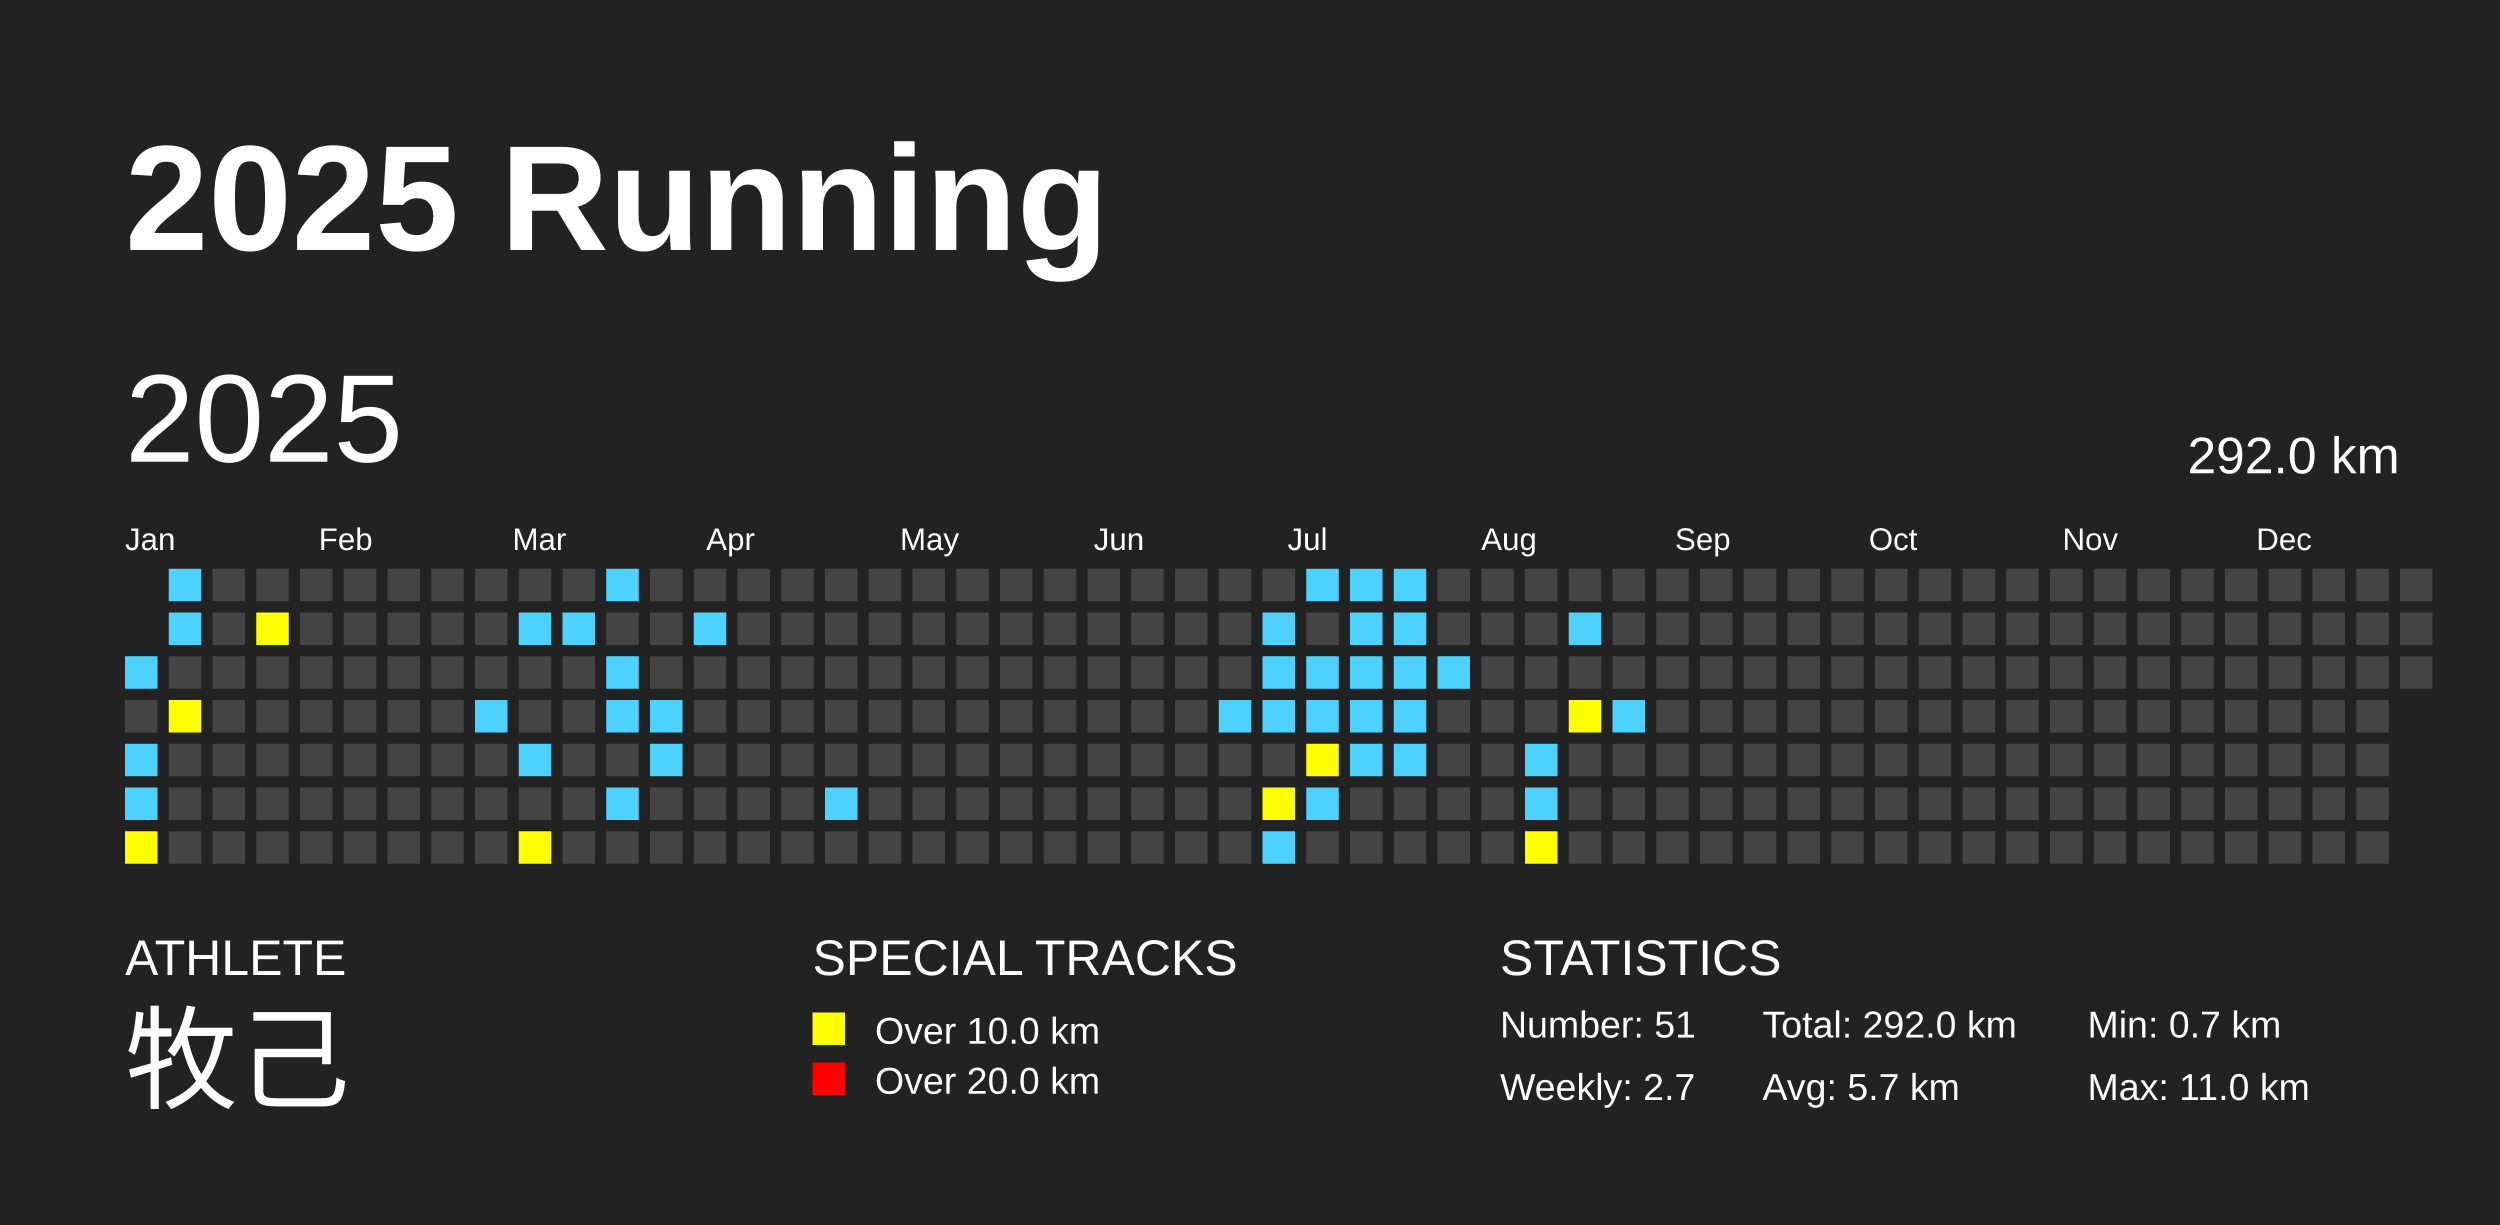
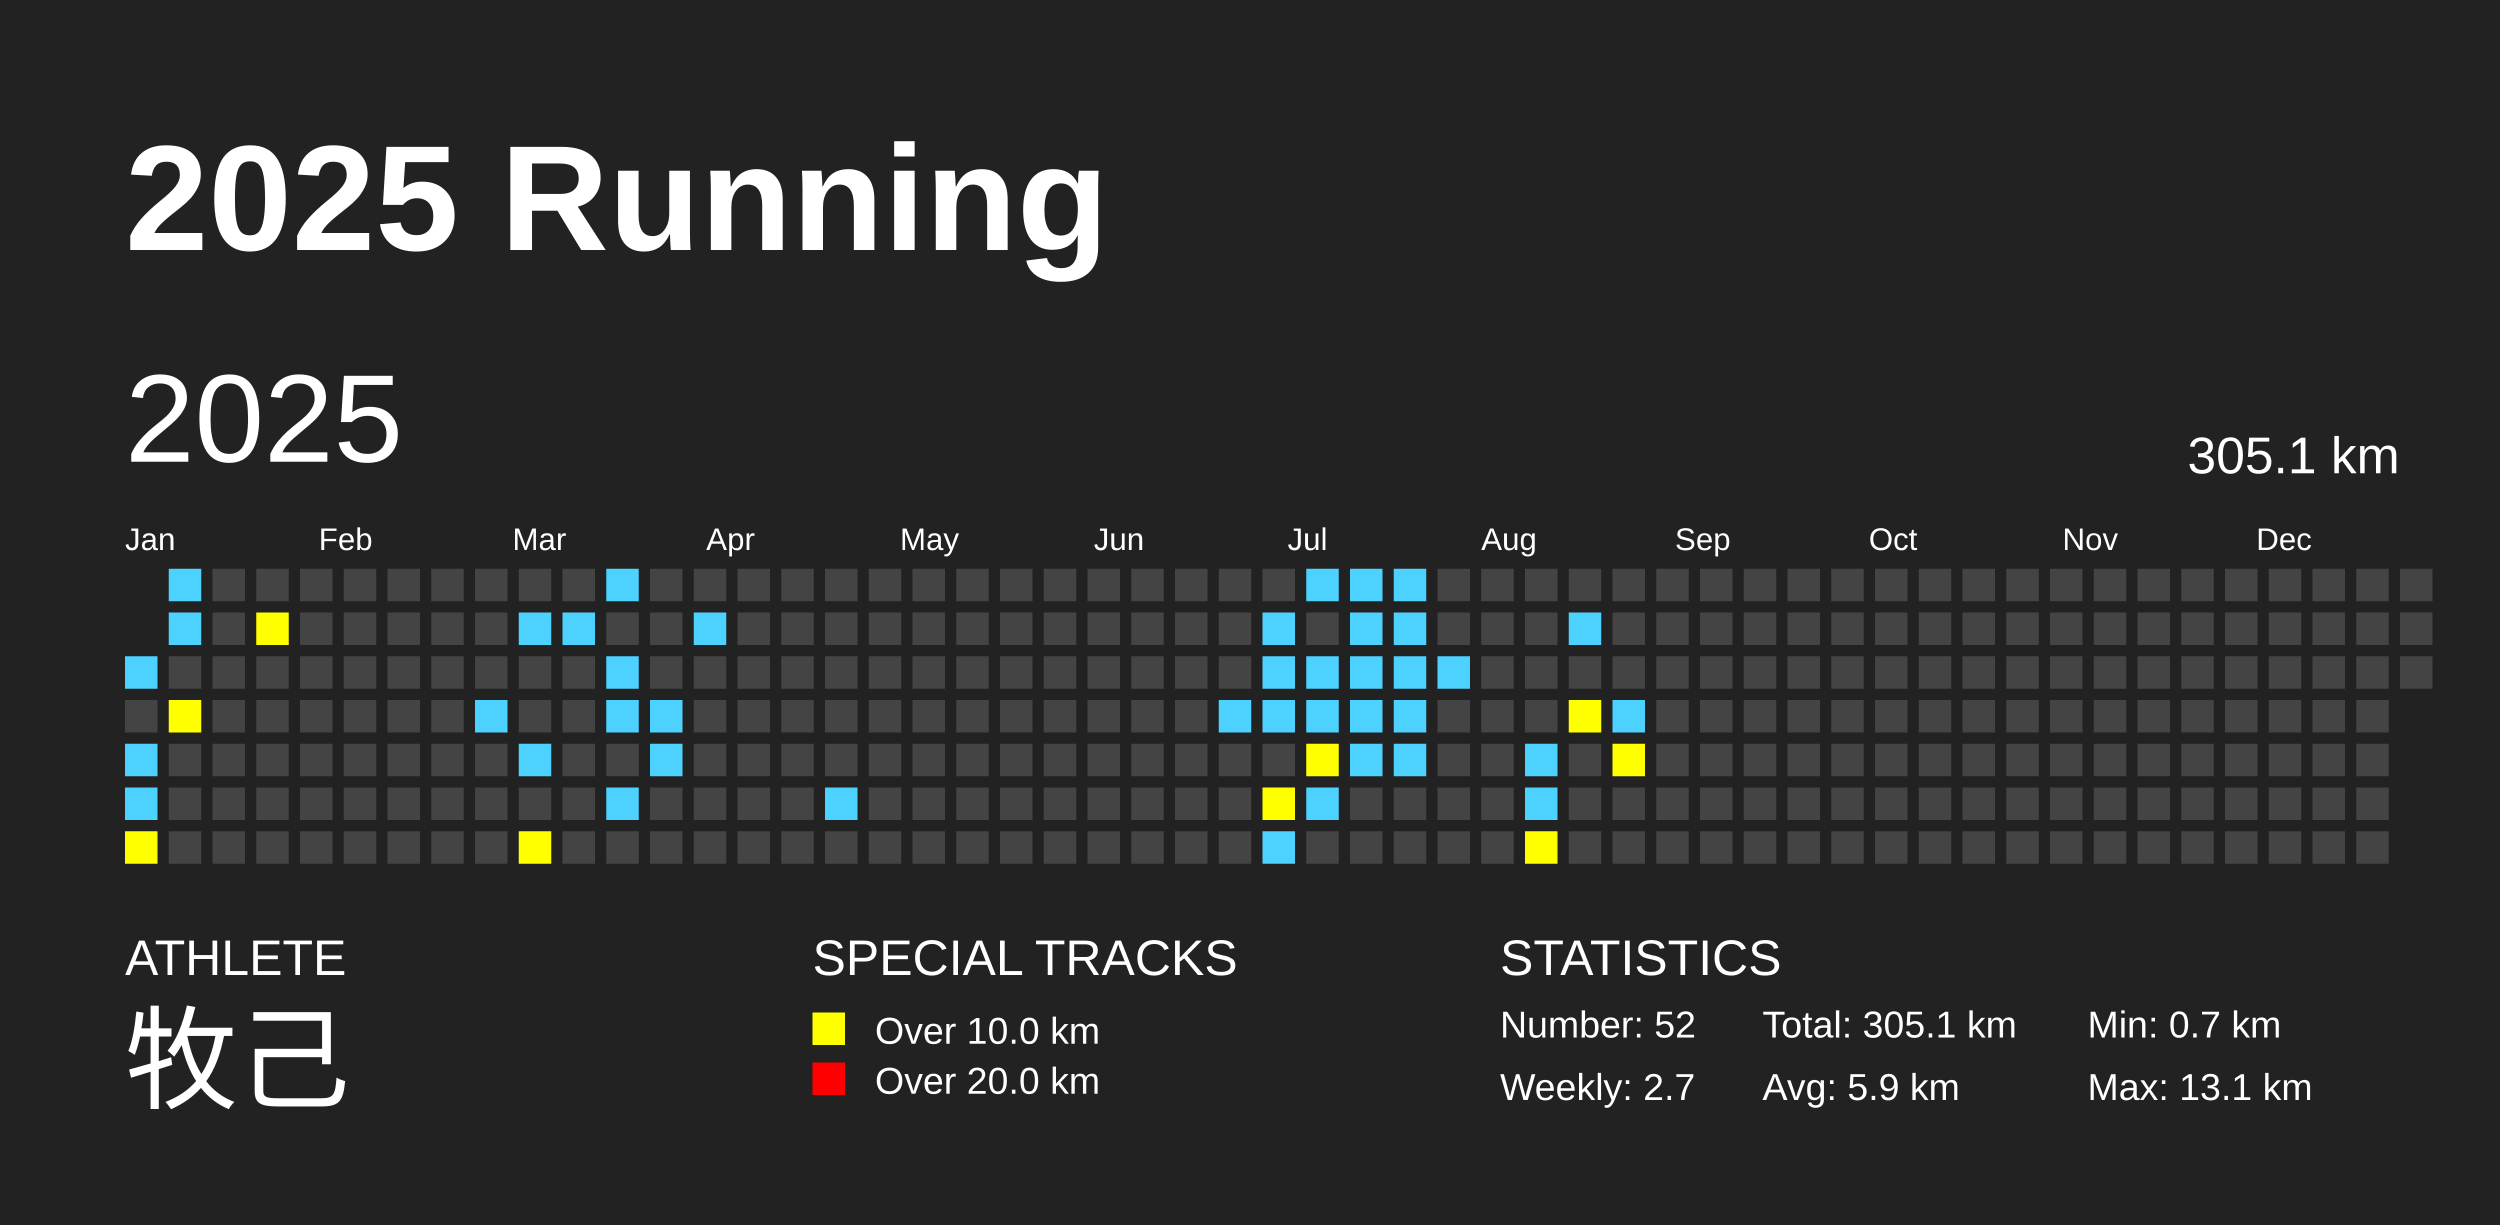
<svg xmlns="http://www.w3.org/2000/svg" baseProfile="full" height="98mm" version="1.1" viewBox="0,0,200,98" width="200mm">
  <defs />
  <rect fill="#222222" height="98" width="200" x="0" y="0" />
  <text fill="#FFFFFF" style="font-size:12px; font-family:Arial; font-weight:bold;" x="10" y="20">2025 Running</text>
  <text fill="#FFFFFF" style="font-size:4px; font-family:Arial" x="10" y="78">ATHLETE</text>
  <text fill="#FFFFFF" style="font-size:9px; font-family:Arial" x="10" y="88">牧己</text>
  <text fill="#FFFFFF" style="font-size:4px; font-family:Arial" x="65" y="78">SPECIAL TRACKS</text>
  <rect fill="yellow" height="2.6" width="2.6" x="65" y="81" />
  <text fill="#FFFFFF" style="font-size:3px; font-family:Arial" x="70" y="83.5">Over 10.0 km</text>
  <rect fill="red" height="2.6" width="2.6" x="65" y="85" />
  <text fill="#FFFFFF" style="font-size:3px; font-family:Arial" x="70" y="87.5">Over 20.0 km</text>
  <text fill="#FFFFFF" style="font-size:4px; font-family:Arial" x="120" y="78">STATISTICS</text>
-   <text fill="#FFFFFF" style="font-size:3px; font-family:Arial" x="120" y="83">Number: 51</text>
+   <text fill="#FFFFFF" style="font-size:3px; font-family:Arial" x="120" y="83">Number: 52</text>
  <text fill="#FFFFFF" style="font-size:3px; font-family:Arial" x="120" y="88">Weekly: 2.7</text>
-   <text fill="#FFFFFF" style="font-size:3px; font-family:Arial" x="141" y="83">Total: 292.0 km</text>
-   <text fill="#FFFFFF" style="font-size:3px; font-family:Arial" x="141" y="88">Avg: 5.7 km</text>
+   <text fill="#FFFFFF" style="font-size:3px; font-family:Arial" x="141" y="83">Total: 305.1 km</text>
+   <text fill="#FFFFFF" style="font-size:3px; font-family:Arial" x="141" y="88">Avg: 5.9 km</text>
  <text fill="#FFFFFF" style="font-size:3px; font-family:Arial" x="167" y="83">Min: 0.7 km</text>
-   <text fill="#FFFFFF" style="font-size:3px; font-family:Arial" x="167" y="88">Max: 11.0 km</text>
+   <text fill="#FFFFFF" style="font-size:3px; font-family:Arial" x="167" y="88">Max: 13.1 km</text>
  <text dominant-baseline="hanging" fill="#FFFFFF" style="font-size:10.0px; font-family:Arial;" x="10" y="30">2025</text>
-   <text dominant-baseline="hanging" fill="#FFFFFF" style="font-size:4.125px; font-family:Arial;" x="175" y="35">292.0 km</text>
+   <text dominant-baseline="hanging" fill="#FFFFFF" style="font-size:4.125px; font-family:Arial;" x="175" y="35">305.1 km</text>
  <text fill="#FFFFFF" style="font-size:2.5px; font-family:Arial" x="10.0" y="44">Jan</text>
  <text fill="#FFFFFF" style="font-size:2.5px; font-family:Arial" x="25.5" y="44">Feb</text>
  <text fill="#FFFFFF" style="font-size:2.5px; font-family:Arial" x="41.0" y="44">Mar</text>
  <text fill="#FFFFFF" style="font-size:2.5px; font-family:Arial" x="56.5" y="44">Apr</text>
  <text fill="#FFFFFF" style="font-size:2.5px; font-family:Arial" x="72.0" y="44">May</text>
  <text fill="#FFFFFF" style="font-size:2.5px; font-family:Arial" x="87.5" y="44">Jun</text>
  <text fill="#FFFFFF" style="font-size:2.5px; font-family:Arial" x="103.0" y="44">Jul</text>
  <text fill="#FFFFFF" style="font-size:2.5px; font-family:Arial" x="118.5" y="44">Aug</text>
  <text fill="#FFFFFF" style="font-size:2.5px; font-family:Arial" x="134.0" y="44">Sep</text>
  <text fill="#FFFFFF" style="font-size:2.5px; font-family:Arial" x="149.5" y="44">Oct</text>
  <text fill="#FFFFFF" style="font-size:2.5px; font-family:Arial" x="165.0" y="44">Nov</text>
  <text fill="#FFFFFF" style="font-size:2.5px; font-family:Arial" x="180.5" y="44">Dec</text>
  <rect fill="#4DD2FF" height="2.6" width="2.6" x="10.0" y="52.5" />
  <rect fill="#444444" height="2.6" width="2.6" x="10.0" y="56.0" />
  <rect fill="#4DD2FF" height="2.6" width="2.6" x="10.0" y="59.5" />
  <rect fill="#4DD2FF" height="2.6" width="2.6" x="10.0" y="63.0" />
  <rect fill="yellow" height="2.6" width="2.6" x="10.0" y="66.5" />
  <rect fill="#4DD2FF" height="2.6" width="2.6" x="13.5" y="45.5" />
  <rect fill="#4DD2FF" height="2.6" width="2.6" x="13.5" y="49.0" />
  <rect fill="#444444" height="2.6" width="2.6" x="13.5" y="52.5" />
  <rect fill="yellow" height="2.6" width="2.6" x="13.5" y="56.0" />
  <rect fill="#444444" height="2.6" width="2.6" x="13.5" y="59.5" />
  <rect fill="#444444" height="2.6" width="2.6" x="13.5" y="63.0" />
  <rect fill="#444444" height="2.6" width="2.6" x="13.5" y="66.5" />
  <rect fill="#444444" height="2.6" width="2.6" x="17.0" y="45.5" />
  <rect fill="#444444" height="2.6" width="2.6" x="17.0" y="49.0" />
  <rect fill="#444444" height="2.6" width="2.6" x="17.0" y="52.5" />
  <rect fill="#444444" height="2.6" width="2.6" x="17.0" y="56.0" />
  <rect fill="#444444" height="2.6" width="2.6" x="17.0" y="59.5" />
  <rect fill="#444444" height="2.6" width="2.6" x="17.0" y="63.0" />
  <rect fill="#444444" height="2.6" width="2.6" x="17.0" y="66.5" />
  <rect fill="#444444" height="2.6" width="2.6" x="20.5" y="45.5" />
  <rect fill="yellow" height="2.6" width="2.6" x="20.5" y="49.0" />
  <rect fill="#444444" height="2.6" width="2.6" x="20.5" y="52.5" />
  <rect fill="#444444" height="2.6" width="2.6" x="20.5" y="56.0" />
  <rect fill="#444444" height="2.6" width="2.6" x="20.5" y="59.5" />
  <rect fill="#444444" height="2.6" width="2.6" x="20.5" y="63.0" />
  <rect fill="#444444" height="2.6" width="2.6" x="20.5" y="66.5" />
  <rect fill="#444444" height="2.6" width="2.6" x="24.0" y="45.5" />
  <rect fill="#444444" height="2.6" width="2.6" x="24.0" y="49.0" />
  <rect fill="#444444" height="2.6" width="2.6" x="24.0" y="52.5" />
  <rect fill="#444444" height="2.6" width="2.6" x="24.0" y="56.0" />
  <rect fill="#444444" height="2.6" width="2.6" x="24.0" y="59.5" />
  <rect fill="#444444" height="2.6" width="2.6" x="24.0" y="63.0" />
  <rect fill="#444444" height="2.6" width="2.6" x="24.0" y="66.5" />
  <rect fill="#444444" height="2.6" width="2.6" x="27.5" y="45.5" />
  <rect fill="#444444" height="2.6" width="2.6" x="27.5" y="49.0" />
  <rect fill="#444444" height="2.6" width="2.6" x="27.5" y="52.5" />
  <rect fill="#444444" height="2.6" width="2.6" x="27.5" y="56.0" />
  <rect fill="#444444" height="2.6" width="2.6" x="27.5" y="59.5" />
  <rect fill="#444444" height="2.6" width="2.6" x="27.5" y="63.0" />
  <rect fill="#444444" height="2.6" width="2.6" x="27.5" y="66.5" />
  <rect fill="#444444" height="2.6" width="2.6" x="31.0" y="45.5" />
  <rect fill="#444444" height="2.6" width="2.6" x="31.0" y="49.0" />
  <rect fill="#444444" height="2.6" width="2.6" x="31.0" y="52.5" />
  <rect fill="#444444" height="2.6" width="2.6" x="31.0" y="56.0" />
  <rect fill="#444444" height="2.6" width="2.6" x="31.0" y="59.5" />
  <rect fill="#444444" height="2.6" width="2.6" x="31.0" y="63.0" />
  <rect fill="#444444" height="2.6" width="2.6" x="31.0" y="66.5" />
  <rect fill="#444444" height="2.6" width="2.6" x="34.5" y="45.5" />
  <rect fill="#444444" height="2.6" width="2.6" x="34.5" y="49.0" />
  <rect fill="#444444" height="2.6" width="2.6" x="34.5" y="52.5" />
  <rect fill="#444444" height="2.6" width="2.6" x="34.5" y="56.0" />
  <rect fill="#444444" height="2.6" width="2.6" x="34.5" y="59.5" />
  <rect fill="#444444" height="2.6" width="2.6" x="34.5" y="63.0" />
  <rect fill="#444444" height="2.6" width="2.6" x="34.5" y="66.5" />
  <rect fill="#444444" height="2.6" width="2.6" x="38.0" y="45.5" />
  <rect fill="#444444" height="2.6" width="2.6" x="38.0" y="49.0" />
  <rect fill="#444444" height="2.6" width="2.6" x="38.0" y="52.5" />
  <rect fill="#4DD2FF" height="2.6" width="2.6" x="38.0" y="56.0" />
  <rect fill="#444444" height="2.6" width="2.6" x="38.0" y="59.5" />
  <rect fill="#444444" height="2.6" width="2.6" x="38.0" y="63.0" />
  <rect fill="#444444" height="2.6" width="2.6" x="38.0" y="66.5" />
  <rect fill="#444444" height="2.6" width="2.6" x="41.5" y="45.5" />
  <rect fill="#4DD2FF" height="2.6" width="2.6" x="41.5" y="49.0" />
  <rect fill="#444444" height="2.6" width="2.6" x="41.5" y="52.5" />
  <rect fill="#444444" height="2.6" width="2.6" x="41.5" y="56.0" />
  <rect fill="#4DD2FF" height="2.6" width="2.6" x="41.5" y="59.5" />
  <rect fill="#444444" height="2.6" width="2.6" x="41.5" y="63.0" />
  <rect fill="yellow" height="2.6" width="2.6" x="41.5" y="66.5" />
  <rect fill="#444444" height="2.6" width="2.6" x="45.0" y="45.5" />
  <rect fill="#4DD2FF" height="2.6" width="2.6" x="45.0" y="49.0" />
  <rect fill="#444444" height="2.6" width="2.6" x="45.0" y="52.5" />
  <rect fill="#444444" height="2.6" width="2.6" x="45.0" y="56.0" />
  <rect fill="#444444" height="2.6" width="2.6" x="45.0" y="59.5" />
  <rect fill="#444444" height="2.6" width="2.6" x="45.0" y="63.0" />
  <rect fill="#444444" height="2.6" width="2.6" x="45.0" y="66.5" />
  <rect fill="#4DD2FF" height="2.6" width="2.6" x="48.5" y="45.5" />
  <rect fill="#444444" height="2.6" width="2.6" x="48.5" y="49.0" />
  <rect fill="#4DD2FF" height="2.6" width="2.6" x="48.5" y="52.5" />
  <rect fill="#4DD2FF" height="2.6" width="2.6" x="48.5" y="56.0" />
  <rect fill="#444444" height="2.6" width="2.6" x="48.5" y="59.5" />
  <rect fill="#4DD2FF" height="2.6" width="2.6" x="48.5" y="63.0" />
  <rect fill="#444444" height="2.6" width="2.6" x="48.5" y="66.5" />
  <rect fill="#444444" height="2.6" width="2.6" x="52.0" y="45.5" />
  <rect fill="#444444" height="2.6" width="2.6" x="52.0" y="49.0" />
  <rect fill="#444444" height="2.6" width="2.6" x="52.0" y="52.5" />
  <rect fill="#4DD2FF" height="2.6" width="2.6" x="52.0" y="56.0" />
  <rect fill="#4DD2FF" height="2.6" width="2.6" x="52.0" y="59.5" />
  <rect fill="#444444" height="2.6" width="2.6" x="52.0" y="63.0" />
  <rect fill="#444444" height="2.6" width="2.6" x="52.0" y="66.5" />
  <rect fill="#444444" height="2.6" width="2.6" x="55.5" y="45.5" />
  <rect fill="#4DD2FF" height="2.6" width="2.6" x="55.5" y="49.0" />
  <rect fill="#444444" height="2.6" width="2.6" x="55.5" y="52.5" />
  <rect fill="#444444" height="2.6" width="2.6" x="55.5" y="56.0" />
  <rect fill="#444444" height="2.6" width="2.6" x="55.5" y="59.5" />
  <rect fill="#444444" height="2.6" width="2.6" x="55.5" y="63.0" />
  <rect fill="#444444" height="2.6" width="2.6" x="55.5" y="66.5" />
  <rect fill="#444444" height="2.6" width="2.6" x="59.0" y="45.5" />
  <rect fill="#444444" height="2.6" width="2.6" x="59.0" y="49.0" />
  <rect fill="#444444" height="2.6" width="2.6" x="59.0" y="52.5" />
  <rect fill="#444444" height="2.6" width="2.6" x="59.0" y="56.0" />
  <rect fill="#444444" height="2.6" width="2.6" x="59.0" y="59.5" />
  <rect fill="#444444" height="2.6" width="2.6" x="59.0" y="63.0" />
  <rect fill="#444444" height="2.6" width="2.6" x="59.0" y="66.5" />
  <rect fill="#444444" height="2.6" width="2.6" x="62.5" y="45.5" />
  <rect fill="#444444" height="2.6" width="2.6" x="62.5" y="49.0" />
  <rect fill="#444444" height="2.6" width="2.6" x="62.5" y="52.5" />
  <rect fill="#444444" height="2.6" width="2.6" x="62.5" y="56.0" />
  <rect fill="#444444" height="2.6" width="2.6" x="62.5" y="59.5" />
  <rect fill="#444444" height="2.6" width="2.6" x="62.5" y="63.0" />
  <rect fill="#444444" height="2.6" width="2.6" x="62.5" y="66.5" />
  <rect fill="#444444" height="2.6" width="2.6" x="66.0" y="45.5" />
  <rect fill="#444444" height="2.6" width="2.6" x="66.0" y="49.0" />
  <rect fill="#444444" height="2.6" width="2.6" x="66.0" y="52.5" />
  <rect fill="#444444" height="2.6" width="2.6" x="66.0" y="56.0" />
  <rect fill="#444444" height="2.6" width="2.6" x="66.0" y="59.5" />
  <rect fill="#4DD2FF" height="2.6" width="2.6" x="66.0" y="63.0" />
  <rect fill="#444444" height="2.6" width="2.6" x="66.0" y="66.5" />
  <rect fill="#444444" height="2.6" width="2.6" x="69.5" y="45.5" />
  <rect fill="#444444" height="2.6" width="2.6" x="69.5" y="49.0" />
  <rect fill="#444444" height="2.6" width="2.6" x="69.5" y="52.5" />
  <rect fill="#444444" height="2.6" width="2.6" x="69.5" y="56.0" />
  <rect fill="#444444" height="2.6" width="2.6" x="69.5" y="59.5" />
  <rect fill="#444444" height="2.6" width="2.6" x="69.5" y="63.0" />
  <rect fill="#444444" height="2.6" width="2.6" x="69.5" y="66.5" />
  <rect fill="#444444" height="2.6" width="2.6" x="73.0" y="45.5" />
  <rect fill="#444444" height="2.6" width="2.6" x="73.0" y="49.0" />
  <rect fill="#444444" height="2.6" width="2.6" x="73.0" y="52.5" />
  <rect fill="#444444" height="2.6" width="2.6" x="73.0" y="56.0" />
  <rect fill="#444444" height="2.6" width="2.6" x="73.0" y="59.5" />
  <rect fill="#444444" height="2.6" width="2.6" x="73.0" y="63.0" />
  <rect fill="#444444" height="2.6" width="2.6" x="73.0" y="66.5" />
  <rect fill="#444444" height="2.6" width="2.6" x="76.5" y="45.5" />
  <rect fill="#444444" height="2.6" width="2.6" x="76.5" y="49.0" />
  <rect fill="#444444" height="2.6" width="2.6" x="76.5" y="52.5" />
  <rect fill="#444444" height="2.6" width="2.6" x="76.5" y="56.0" />
  <rect fill="#444444" height="2.6" width="2.6" x="76.5" y="59.5" />
  <rect fill="#444444" height="2.6" width="2.6" x="76.5" y="63.0" />
  <rect fill="#444444" height="2.6" width="2.6" x="76.5" y="66.5" />
  <rect fill="#444444" height="2.6" width="2.6" x="80.0" y="45.5" />
  <rect fill="#444444" height="2.6" width="2.6" x="80.0" y="49.0" />
  <rect fill="#444444" height="2.6" width="2.6" x="80.0" y="52.5" />
  <rect fill="#444444" height="2.6" width="2.6" x="80.0" y="56.0" />
  <rect fill="#444444" height="2.6" width="2.6" x="80.0" y="59.5" />
  <rect fill="#444444" height="2.6" width="2.6" x="80.0" y="63.0" />
  <rect fill="#444444" height="2.6" width="2.6" x="80.0" y="66.5" />
  <rect fill="#444444" height="2.6" width="2.6" x="83.5" y="45.5" />
  <rect fill="#444444" height="2.6" width="2.6" x="83.5" y="49.0" />
  <rect fill="#444444" height="2.6" width="2.6" x="83.5" y="52.5" />
  <rect fill="#444444" height="2.6" width="2.6" x="83.5" y="56.0" />
  <rect fill="#444444" height="2.6" width="2.6" x="83.5" y="59.5" />
  <rect fill="#444444" height="2.6" width="2.6" x="83.5" y="63.0" />
  <rect fill="#444444" height="2.6" width="2.6" x="83.5" y="66.5" />
  <rect fill="#444444" height="2.6" width="2.6" x="87.0" y="45.5" />
  <rect fill="#444444" height="2.6" width="2.6" x="87.0" y="49.0" />
  <rect fill="#444444" height="2.6" width="2.6" x="87.0" y="52.5" />
  <rect fill="#444444" height="2.6" width="2.6" x="87.0" y="56.0" />
  <rect fill="#444444" height="2.6" width="2.6" x="87.0" y="59.5" />
  <rect fill="#444444" height="2.6" width="2.6" x="87.0" y="63.0" />
  <rect fill="#444444" height="2.6" width="2.6" x="87.0" y="66.5" />
  <rect fill="#444444" height="2.6" width="2.6" x="90.5" y="45.5" />
  <rect fill="#444444" height="2.6" width="2.6" x="90.5" y="49.0" />
  <rect fill="#444444" height="2.6" width="2.6" x="90.5" y="52.5" />
  <rect fill="#444444" height="2.6" width="2.6" x="90.5" y="56.0" />
  <rect fill="#444444" height="2.6" width="2.6" x="90.5" y="59.5" />
  <rect fill="#444444" height="2.6" width="2.6" x="90.5" y="63.0" />
  <rect fill="#444444" height="2.6" width="2.6" x="90.5" y="66.5" />
  <rect fill="#444444" height="2.6" width="2.6" x="94.0" y="45.5" />
  <rect fill="#444444" height="2.6" width="2.6" x="94.0" y="49.0" />
  <rect fill="#444444" height="2.6" width="2.6" x="94.0" y="52.5" />
  <rect fill="#444444" height="2.6" width="2.6" x="94.0" y="56.0" />
  <rect fill="#444444" height="2.6" width="2.6" x="94.0" y="59.5" />
  <rect fill="#444444" height="2.6" width="2.6" x="94.0" y="63.0" />
  <rect fill="#444444" height="2.6" width="2.6" x="94.0" y="66.5" />
  <rect fill="#444444" height="2.6" width="2.6" x="97.5" y="45.5" />
  <rect fill="#444444" height="2.6" width="2.6" x="97.5" y="49.0" />
  <rect fill="#444444" height="2.6" width="2.6" x="97.5" y="52.5" />
  <rect fill="#4DD2FF" height="2.6" width="2.6" x="97.5" y="56.0" />
  <rect fill="#444444" height="2.6" width="2.6" x="97.5" y="59.5" />
  <rect fill="#444444" height="2.6" width="2.6" x="97.5" y="63.0" />
  <rect fill="#444444" height="2.6" width="2.6" x="97.5" y="66.5" />
  <rect fill="#444444" height="2.6" width="2.6" x="101.0" y="45.5" />
  <rect fill="#4DD2FF" height="2.6" width="2.6" x="101.0" y="49.0" />
  <rect fill="#4DD2FF" height="2.6" width="2.6" x="101.0" y="52.5" />
  <rect fill="#4DD2FF" height="2.6" width="2.6" x="101.0" y="56.0" />
  <rect fill="#444444" height="2.6" width="2.6" x="101.0" y="59.5" />
  <rect fill="yellow" height="2.6" width="2.6" x="101.0" y="63.0" />
  <rect fill="#4DD2FF" height="2.6" width="2.6" x="101.0" y="66.5" />
  <rect fill="#4DD2FF" height="2.6" width="2.6" x="104.5" y="45.5" />
  <rect fill="#444444" height="2.6" width="2.6" x="104.5" y="49.0" />
  <rect fill="#4DD2FF" height="2.6" width="2.6" x="104.5" y="52.5" />
  <rect fill="#4DD2FF" height="2.6" width="2.6" x="104.5" y="56.0" />
  <rect fill="yellow" height="2.6" width="2.6" x="104.5" y="59.5" />
  <rect fill="#4DD2FF" height="2.6" width="2.6" x="104.5" y="63.0" />
  <rect fill="#444444" height="2.6" width="2.6" x="104.5" y="66.5" />
  <rect fill="#4DD2FF" height="2.6" width="2.6" x="108.0" y="45.5" />
  <rect fill="#4DD2FF" height="2.6" width="2.6" x="108.0" y="49.0" />
  <rect fill="#4DD2FF" height="2.6" width="2.6" x="108.0" y="52.5" />
  <rect fill="#4DD2FF" height="2.6" width="2.6" x="108.0" y="56.0" />
  <rect fill="#4DD2FF" height="2.6" width="2.6" x="108.0" y="59.5" />
  <rect fill="#444444" height="2.6" width="2.6" x="108.0" y="63.0" />
  <rect fill="#444444" height="2.6" width="2.6" x="108.0" y="66.5" />
  <rect fill="#4DD2FF" height="2.6" width="2.6" x="111.5" y="45.5" />
  <rect fill="#4DD2FF" height="2.6" width="2.6" x="111.5" y="49.0" />
  <rect fill="#4DD2FF" height="2.6" width="2.6" x="111.5" y="52.5" />
  <rect fill="#4DD2FF" height="2.6" width="2.6" x="111.5" y="56.0" />
  <rect fill="#4DD2FF" height="2.6" width="2.6" x="111.5" y="59.5" />
  <rect fill="#444444" height="2.6" width="2.6" x="111.5" y="63.0" />
  <rect fill="#444444" height="2.6" width="2.6" x="111.5" y="66.5" />
  <rect fill="#444444" height="2.6" width="2.6" x="115.0" y="45.5" />
  <rect fill="#444444" height="2.6" width="2.6" x="115.0" y="49.0" />
  <rect fill="#4DD2FF" height="2.6" width="2.6" x="115.0" y="52.5" />
  <rect fill="#444444" height="2.6" width="2.6" x="115.0" y="56.0" />
  <rect fill="#444444" height="2.6" width="2.6" x="115.0" y="59.5" />
  <rect fill="#444444" height="2.6" width="2.6" x="115.0" y="63.0" />
  <rect fill="#444444" height="2.6" width="2.6" x="115.0" y="66.5" />
  <rect fill="#444444" height="2.6" width="2.6" x="118.5" y="45.5" />
  <rect fill="#444444" height="2.6" width="2.6" x="118.5" y="49.0" />
  <rect fill="#444444" height="2.6" width="2.6" x="118.5" y="52.5" />
  <rect fill="#444444" height="2.6" width="2.6" x="118.5" y="56.0" />
  <rect fill="#444444" height="2.6" width="2.6" x="118.5" y="59.5" />
  <rect fill="#444444" height="2.6" width="2.6" x="118.5" y="63.0" />
  <rect fill="#444444" height="2.6" width="2.6" x="118.5" y="66.5" />
  <rect fill="#444444" height="2.6" width="2.6" x="122.0" y="45.5" />
  <rect fill="#444444" height="2.6" width="2.6" x="122.0" y="49.0" />
  <rect fill="#444444" height="2.6" width="2.6" x="122.0" y="52.5" />
  <rect fill="#444444" height="2.6" width="2.6" x="122.0" y="56.0" />
  <rect fill="#4DD2FF" height="2.6" width="2.6" x="122.0" y="59.5" />
  <rect fill="#4DD2FF" height="2.6" width="2.6" x="122.0" y="63.0" />
  <rect fill="yellow" height="2.6" width="2.6" x="122.0" y="66.5" />
  <rect fill="#444444" height="2.6" width="2.6" x="125.5" y="45.5" />
  <rect fill="#4DD2FF" height="2.6" width="2.6" x="125.5" y="49.0" />
  <rect fill="#444444" height="2.6" width="2.6" x="125.5" y="52.5" />
  <rect fill="yellow" height="2.6" width="2.6" x="125.5" y="56.0" />
  <rect fill="#444444" height="2.6" width="2.6" x="125.5" y="59.5" />
  <rect fill="#444444" height="2.6" width="2.6" x="125.5" y="63.0" />
  <rect fill="#444444" height="2.6" width="2.6" x="125.5" y="66.5" />
  <rect fill="#444444" height="2.6" width="2.6" x="129.0" y="45.5" />
  <rect fill="#444444" height="2.6" width="2.6" x="129.0" y="49.0" />
  <rect fill="#444444" height="2.6" width="2.6" x="129.0" y="52.5" />
  <rect fill="#4DD2FF" height="2.6" width="2.6" x="129.0" y="56.0" />
-   <rect fill="#444444" height="2.6" width="2.6" x="129.0" y="59.5" />
+   <rect fill="yellow" height="2.6" width="2.6" x="129.0" y="59.5" />
  <rect fill="#444444" height="2.6" width="2.6" x="129.0" y="63.0" />
  <rect fill="#444444" height="2.6" width="2.6" x="129.0" y="66.5" />
  <rect fill="#444444" height="2.6" width="2.6" x="132.5" y="45.5" />
  <rect fill="#444444" height="2.6" width="2.6" x="132.5" y="49.0" />
  <rect fill="#444444" height="2.6" width="2.6" x="132.5" y="52.5" />
  <rect fill="#444444" height="2.6" width="2.6" x="132.5" y="56.0" />
  <rect fill="#444444" height="2.6" width="2.6" x="132.5" y="59.5" />
  <rect fill="#444444" height="2.6" width="2.6" x="132.5" y="63.0" />
  <rect fill="#444444" height="2.6" width="2.6" x="132.5" y="66.5" />
  <rect fill="#444444" height="2.6" width="2.6" x="136.0" y="45.5" />
  <rect fill="#444444" height="2.6" width="2.6" x="136.0" y="49.0" />
  <rect fill="#444444" height="2.6" width="2.6" x="136.0" y="52.5" />
  <rect fill="#444444" height="2.6" width="2.6" x="136.0" y="56.0" />
  <rect fill="#444444" height="2.6" width="2.6" x="136.0" y="59.5" />
  <rect fill="#444444" height="2.6" width="2.6" x="136.0" y="63.0" />
  <rect fill="#444444" height="2.6" width="2.6" x="136.0" y="66.5" />
  <rect fill="#444444" height="2.6" width="2.6" x="139.5" y="45.5" />
  <rect fill="#444444" height="2.6" width="2.6" x="139.5" y="49.0" />
  <rect fill="#444444" height="2.6" width="2.6" x="139.5" y="52.5" />
  <rect fill="#444444" height="2.6" width="2.6" x="139.5" y="56.0" />
  <rect fill="#444444" height="2.6" width="2.6" x="139.5" y="59.5" />
  <rect fill="#444444" height="2.6" width="2.6" x="139.5" y="63.0" />
  <rect fill="#444444" height="2.6" width="2.6" x="139.5" y="66.5" />
  <rect fill="#444444" height="2.6" width="2.6" x="143.0" y="45.5" />
  <rect fill="#444444" height="2.6" width="2.6" x="143.0" y="49.0" />
  <rect fill="#444444" height="2.6" width="2.6" x="143.0" y="52.5" />
  <rect fill="#444444" height="2.6" width="2.6" x="143.0" y="56.0" />
  <rect fill="#444444" height="2.6" width="2.6" x="143.0" y="59.5" />
  <rect fill="#444444" height="2.6" width="2.6" x="143.0" y="63.0" />
  <rect fill="#444444" height="2.6" width="2.6" x="143.0" y="66.5" />
  <rect fill="#444444" height="2.6" width="2.6" x="146.5" y="45.5" />
  <rect fill="#444444" height="2.6" width="2.6" x="146.5" y="49.0" />
  <rect fill="#444444" height="2.6" width="2.6" x="146.5" y="52.5" />
  <rect fill="#444444" height="2.6" width="2.6" x="146.5" y="56.0" />
  <rect fill="#444444" height="2.6" width="2.6" x="146.5" y="59.5" />
  <rect fill="#444444" height="2.6" width="2.6" x="146.5" y="63.0" />
  <rect fill="#444444" height="2.6" width="2.6" x="146.5" y="66.5" />
  <rect fill="#444444" height="2.6" width="2.6" x="150.0" y="45.5" />
  <rect fill="#444444" height="2.6" width="2.6" x="150.0" y="49.0" />
  <rect fill="#444444" height="2.6" width="2.6" x="150.0" y="52.5" />
  <rect fill="#444444" height="2.6" width="2.6" x="150.0" y="56.0" />
  <rect fill="#444444" height="2.6" width="2.6" x="150.0" y="59.5" />
  <rect fill="#444444" height="2.6" width="2.6" x="150.0" y="63.0" />
  <rect fill="#444444" height="2.6" width="2.6" x="150.0" y="66.5" />
  <rect fill="#444444" height="2.6" width="2.6" x="153.5" y="45.5" />
  <rect fill="#444444" height="2.6" width="2.6" x="153.5" y="49.0" />
  <rect fill="#444444" height="2.6" width="2.6" x="153.5" y="52.5" />
  <rect fill="#444444" height="2.6" width="2.6" x="153.5" y="56.0" />
  <rect fill="#444444" height="2.6" width="2.6" x="153.5" y="59.5" />
  <rect fill="#444444" height="2.6" width="2.6" x="153.5" y="63.0" />
  <rect fill="#444444" height="2.6" width="2.6" x="153.5" y="66.5" />
  <rect fill="#444444" height="2.6" width="2.6" x="157.0" y="45.5" />
  <rect fill="#444444" height="2.6" width="2.6" x="157.0" y="49.0" />
  <rect fill="#444444" height="2.6" width="2.6" x="157.0" y="52.5" />
  <rect fill="#444444" height="2.6" width="2.6" x="157.0" y="56.0" />
  <rect fill="#444444" height="2.6" width="2.6" x="157.0" y="59.5" />
  <rect fill="#444444" height="2.6" width="2.6" x="157.0" y="63.0" />
  <rect fill="#444444" height="2.6" width="2.6" x="157.0" y="66.5" />
  <rect fill="#444444" height="2.6" width="2.6" x="160.5" y="45.5" />
  <rect fill="#444444" height="2.6" width="2.6" x="160.5" y="49.0" />
  <rect fill="#444444" height="2.6" width="2.6" x="160.5" y="52.5" />
  <rect fill="#444444" height="2.6" width="2.6" x="160.5" y="56.0" />
  <rect fill="#444444" height="2.6" width="2.6" x="160.5" y="59.5" />
  <rect fill="#444444" height="2.6" width="2.6" x="160.5" y="63.0" />
  <rect fill="#444444" height="2.6" width="2.6" x="160.5" y="66.5" />
  <rect fill="#444444" height="2.6" width="2.6" x="164.0" y="45.5" />
  <rect fill="#444444" height="2.6" width="2.6" x="164.0" y="49.0" />
  <rect fill="#444444" height="2.6" width="2.6" x="164.0" y="52.5" />
  <rect fill="#444444" height="2.6" width="2.6" x="164.0" y="56.0" />
  <rect fill="#444444" height="2.6" width="2.6" x="164.0" y="59.5" />
  <rect fill="#444444" height="2.6" width="2.6" x="164.0" y="63.0" />
  <rect fill="#444444" height="2.6" width="2.6" x="164.0" y="66.5" />
  <rect fill="#444444" height="2.6" width="2.6" x="167.5" y="45.5" />
  <rect fill="#444444" height="2.6" width="2.6" x="167.5" y="49.0" />
  <rect fill="#444444" height="2.6" width="2.6" x="167.5" y="52.5" />
  <rect fill="#444444" height="2.6" width="2.6" x="167.5" y="56.0" />
  <rect fill="#444444" height="2.6" width="2.6" x="167.5" y="59.5" />
  <rect fill="#444444" height="2.6" width="2.6" x="167.5" y="63.0" />
  <rect fill="#444444" height="2.6" width="2.6" x="167.5" y="66.5" />
  <rect fill="#444444" height="2.6" width="2.6" x="171.0" y="45.5" />
  <rect fill="#444444" height="2.6" width="2.6" x="171.0" y="49.0" />
  <rect fill="#444444" height="2.6" width="2.6" x="171.0" y="52.5" />
  <rect fill="#444444" height="2.6" width="2.6" x="171.0" y="56.0" />
  <rect fill="#444444" height="2.6" width="2.6" x="171.0" y="59.5" />
  <rect fill="#444444" height="2.6" width="2.6" x="171.0" y="63.0" />
  <rect fill="#444444" height="2.6" width="2.6" x="171.0" y="66.5" />
  <rect fill="#444444" height="2.6" width="2.6" x="174.5" y="45.5" />
  <rect fill="#444444" height="2.6" width="2.6" x="174.5" y="49.0" />
  <rect fill="#444444" height="2.6" width="2.6" x="174.5" y="52.5" />
  <rect fill="#444444" height="2.6" width="2.6" x="174.5" y="56.0" />
  <rect fill="#444444" height="2.6" width="2.6" x="174.5" y="59.5" />
  <rect fill="#444444" height="2.6" width="2.6" x="174.5" y="63.0" />
  <rect fill="#444444" height="2.6" width="2.6" x="174.5" y="66.5" />
  <rect fill="#444444" height="2.6" width="2.6" x="178.0" y="45.5" />
  <rect fill="#444444" height="2.6" width="2.6" x="178.0" y="49.0" />
  <rect fill="#444444" height="2.6" width="2.6" x="178.0" y="52.5" />
  <rect fill="#444444" height="2.6" width="2.6" x="178.0" y="56.0" />
  <rect fill="#444444" height="2.6" width="2.6" x="178.0" y="59.5" />
  <rect fill="#444444" height="2.6" width="2.6" x="178.0" y="63.0" />
  <rect fill="#444444" height="2.6" width="2.6" x="178.0" y="66.5" />
  <rect fill="#444444" height="2.6" width="2.6" x="181.5" y="45.5" />
  <rect fill="#444444" height="2.6" width="2.6" x="181.5" y="49.0" />
  <rect fill="#444444" height="2.6" width="2.6" x="181.5" y="52.5" />
  <rect fill="#444444" height="2.6" width="2.6" x="181.5" y="56.0" />
  <rect fill="#444444" height="2.6" width="2.6" x="181.5" y="59.5" />
  <rect fill="#444444" height="2.6" width="2.6" x="181.5" y="63.0" />
  <rect fill="#444444" height="2.6" width="2.6" x="181.5" y="66.5" />
  <rect fill="#444444" height="2.6" width="2.6" x="185.0" y="45.5" />
  <rect fill="#444444" height="2.6" width="2.6" x="185.0" y="49.0" />
  <rect fill="#444444" height="2.6" width="2.6" x="185.0" y="52.5" />
  <rect fill="#444444" height="2.6" width="2.6" x="185.0" y="56.0" />
  <rect fill="#444444" height="2.6" width="2.6" x="185.0" y="59.5" />
  <rect fill="#444444" height="2.6" width="2.6" x="185.0" y="63.0" />
  <rect fill="#444444" height="2.6" width="2.6" x="185.0" y="66.5" />
  <rect fill="#444444" height="2.6" width="2.6" x="188.5" y="45.5" />
  <rect fill="#444444" height="2.6" width="2.6" x="188.5" y="49.0" />
  <rect fill="#444444" height="2.6" width="2.6" x="188.5" y="52.5" />
  <rect fill="#444444" height="2.6" width="2.6" x="188.5" y="56.0" />
  <rect fill="#444444" height="2.6" width="2.6" x="188.5" y="59.5" />
  <rect fill="#444444" height="2.6" width="2.6" x="188.5" y="63.0" />
  <rect fill="#444444" height="2.6" width="2.6" x="188.5" y="66.5" />
  <rect fill="#444444" height="2.6" width="2.6" x="192.0" y="45.5" />
  <rect fill="#444444" height="2.6" width="2.6" x="192.0" y="49.0" />
  <rect fill="#444444" height="2.6" width="2.6" x="192.0" y="52.5" />
</svg>
